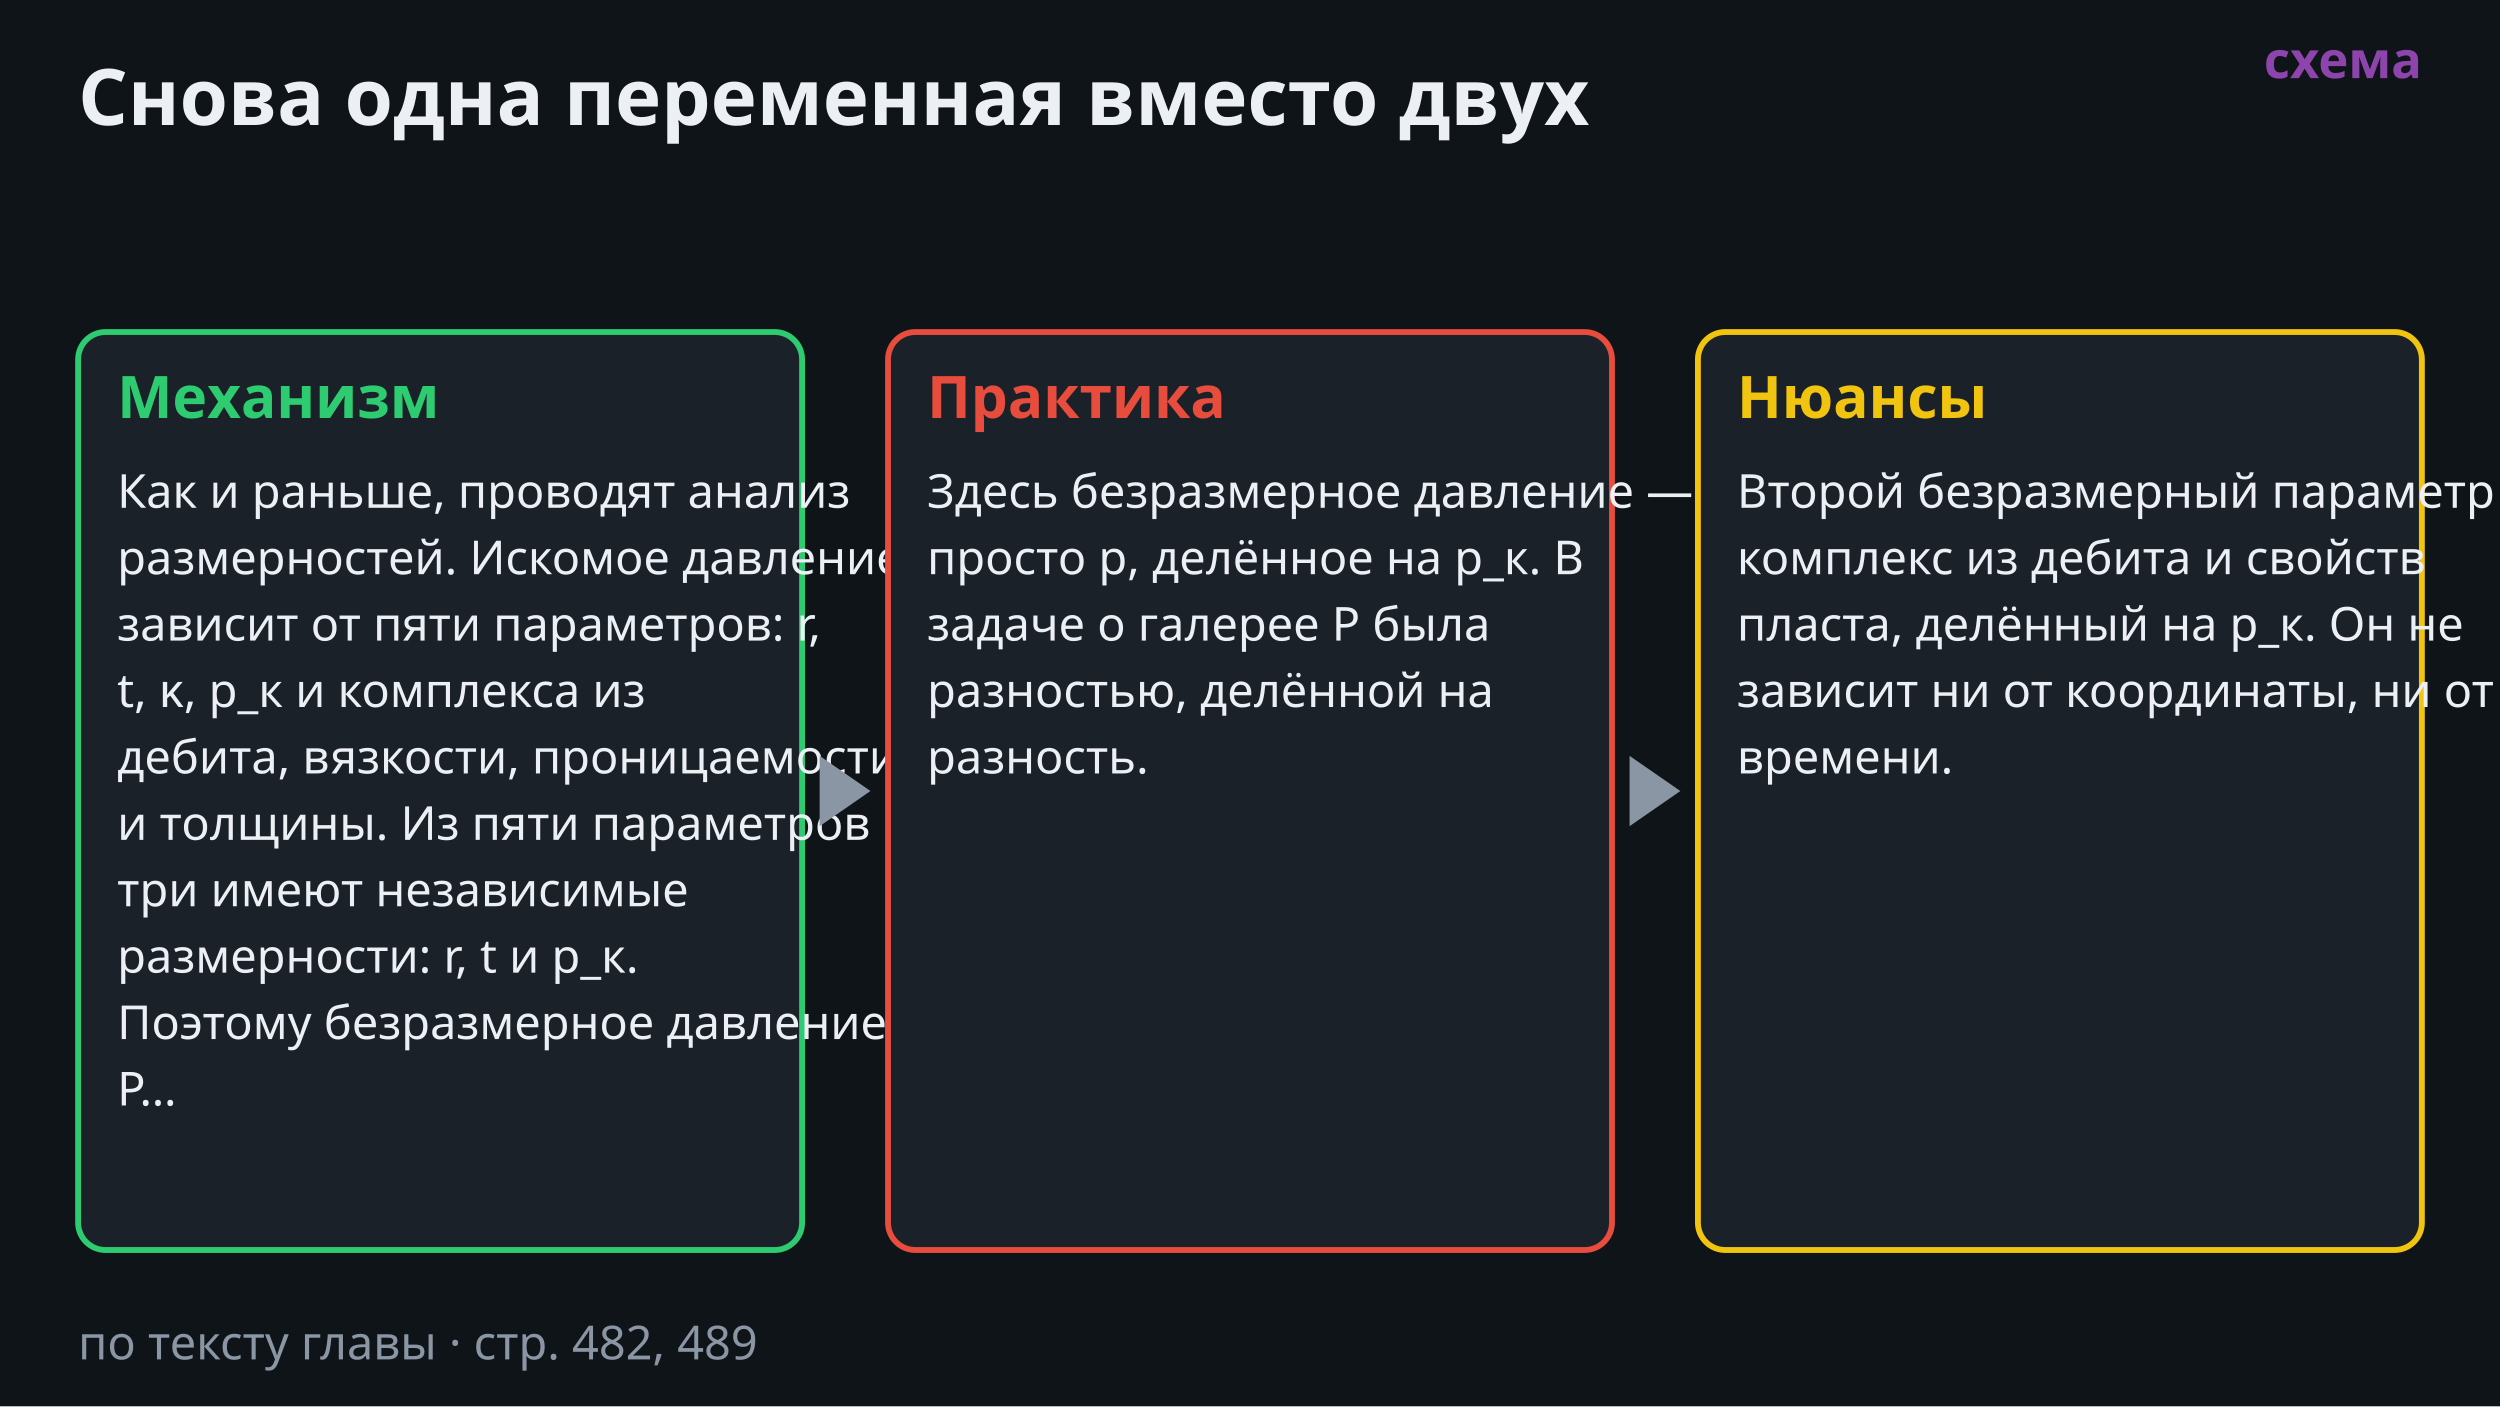
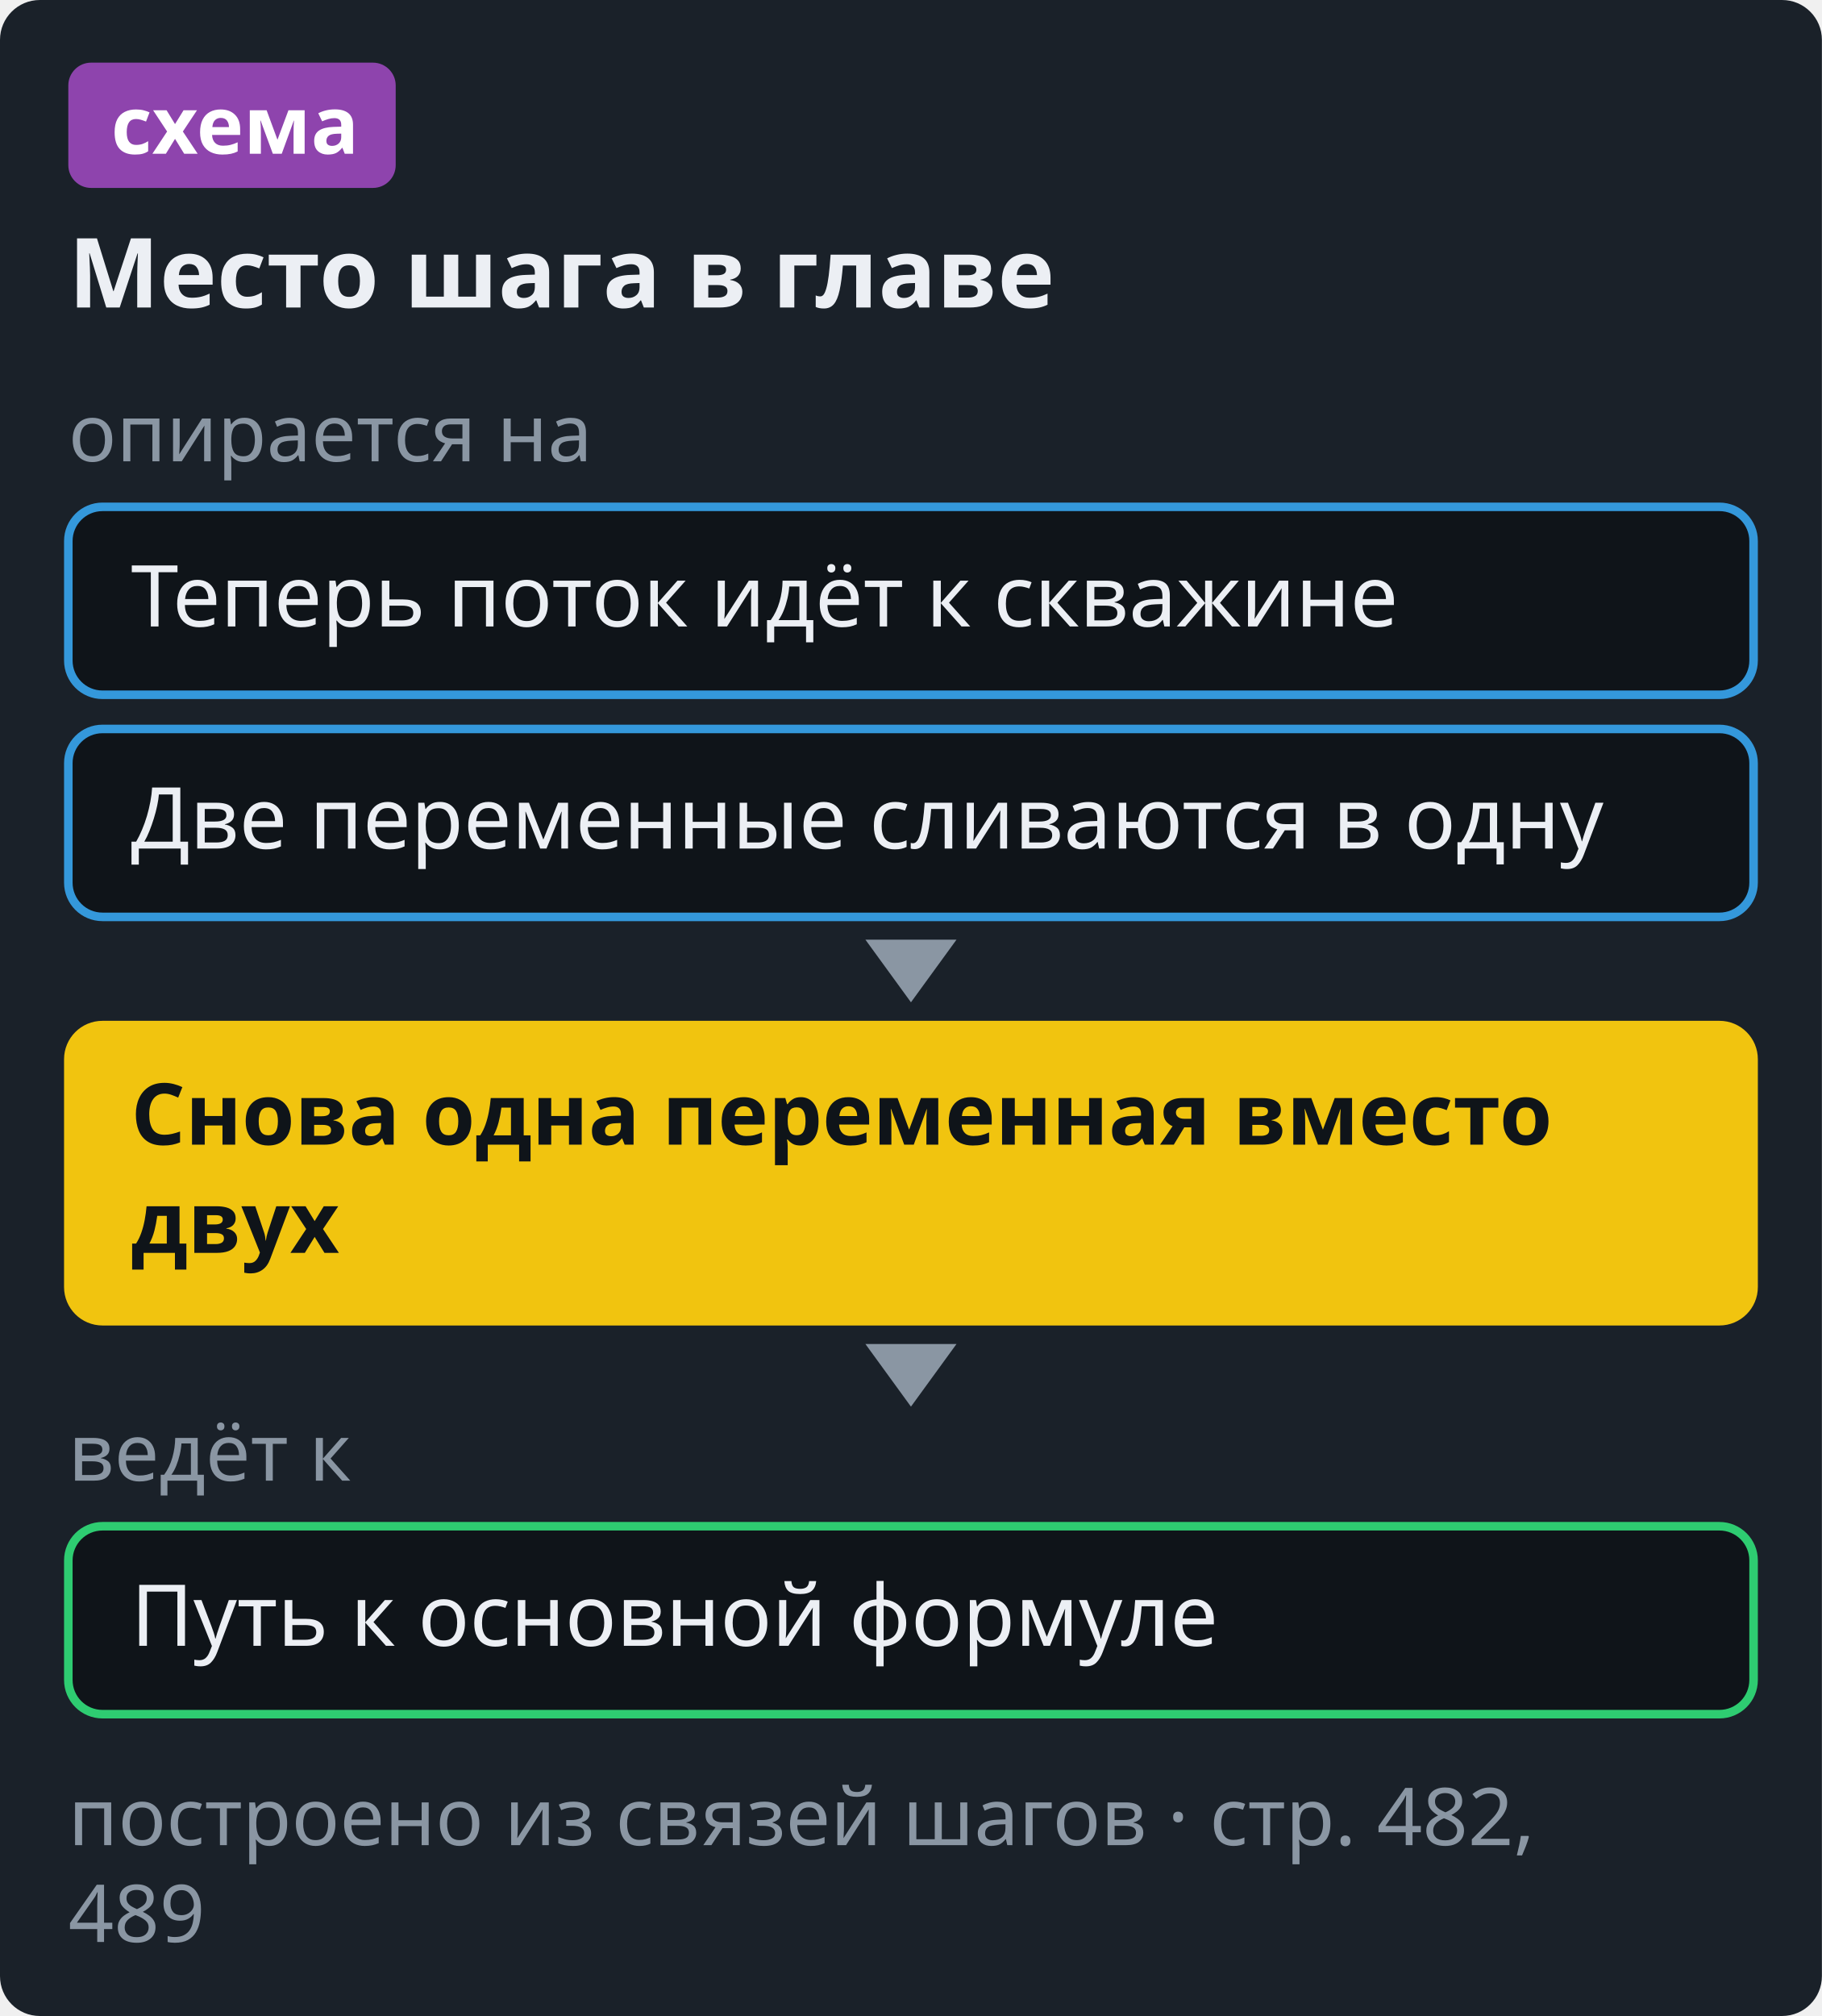
- <svg xmlns="http://www.w3.org/2000/svg" viewBox="0 0 1280 720" width="1280" height="720" style="max-width:100%;height:auto">
-   <rect width="1280" height="720" fill="#0F1419" />
-   <text x="40" y="64" font-family="Segoe UI" font-size="40" font-weight="700" fill="#ECEFF4">Снова одна переменная вместо двух</text>
-   <text x="1240" y="40" text-anchor="end" font-family="Segoe UI" font-size="26" font-weight="700" fill="#8E44AD">схема</text>
-   <rect x="40.0" y="170" width="370.667" height="470" rx="14" fill="#1A2129" stroke="#2ECC71" stroke-width="3" />
-   <text x="60.0" y="214" font-family="Segoe UI" font-size="30" font-weight="700" fill="#2ECC71">Механизм</text>
-   <text x="60.0" y="260" font-family="Segoe UI" font-size="24" fill="#ECEFF4">Как и раньше, проводят анализ</text>
-   <text x="60.0" y="294" font-family="Segoe UI" font-size="24" fill="#ECEFF4">размерностей. Искомое давление</text>
-   <text x="60.0" y="328" font-family="Segoe UI" font-size="24" fill="#ECEFF4">зависит от пяти параметров: r,</text>
-   <text x="60.0" y="362" font-family="Segoe UI" font-size="24" fill="#ECEFF4">t, κ, p_к и комплекса из</text>
-   <text x="60.0" y="396" font-family="Segoe UI" font-size="24" fill="#ECEFF4">дебита, вязкости, проницаемости</text>
-   <text x="60.0" y="430" font-family="Segoe UI" font-size="24" fill="#ECEFF4">и толщины. Из пяти параметров</text>
-   <text x="60.0" y="464" font-family="Segoe UI" font-size="24" fill="#ECEFF4">три имеют независимые</text>
-   <text x="60.0" y="498" font-family="Segoe UI" font-size="24" fill="#ECEFF4">размерности: r, t и p_к.</text>
-   <text x="60.0" y="532" font-family="Segoe UI" font-size="24" fill="#ECEFF4">Поэтому безразмерное давление</text>
-   <text x="60.0" y="566" font-family="Segoe UI" font-size="24" fill="#ECEFF4">P…</text>
-   <polygon points="419.667,387 445.667,405 419.667,423" fill="#8A96A3" />
-   <rect x="454.667" y="170" width="370.667" height="470" rx="14" fill="#1A2129" stroke="#E74C3C" stroke-width="3" />
-   <text x="474.667" y="214" font-family="Segoe UI" font-size="30" font-weight="700" fill="#E74C3C">Практика</text>
-   <text x="474.667" y="260" font-family="Segoe UI" font-size="24" fill="#ECEFF4">Здесь безразмерное давление —</text>
-   <text x="474.667" y="294" font-family="Segoe UI" font-size="24" fill="#ECEFF4">просто p, делённое на p_к. В</text>
-   <text x="474.667" y="328" font-family="Segoe UI" font-size="24" fill="#ECEFF4">задаче о галерее P была</text>
-   <text x="474.667" y="362" font-family="Segoe UI" font-size="24" fill="#ECEFF4">разностью, делённой на</text>
-   <text x="474.667" y="396" font-family="Segoe UI" font-size="24" fill="#ECEFF4">разность.</text>
-   <polygon points="834.333,387 860.333,405 834.333,423" fill="#8A96A3" />
-   <rect x="869.333" y="170" width="370.667" height="470" rx="14" fill="#1A2129" stroke="#F1C40F" stroke-width="3" />
-   <text x="889.333" y="214" font-family="Segoe UI" font-size="30" font-weight="700" fill="#F1C40F">Нюансы</text>
-   <text x="889.333" y="260" font-family="Segoe UI" font-size="24" fill="#ECEFF4">Второй безразмерный параметр —</text>
-   <text x="889.333" y="294" font-family="Segoe UI" font-size="24" fill="#ECEFF4">комплекс из дебита и свойств</text>
-   <text x="889.333" y="328" font-family="Segoe UI" font-size="24" fill="#ECEFF4">пласта, делённый на p_к. Он не</text>
-   <text x="889.333" y="362" font-family="Segoe UI" font-size="24" fill="#ECEFF4">зависит ни от координаты, ни от</text>
-   <text x="889.333" y="396" font-family="Segoe UI" font-size="24" fill="#ECEFF4">времени.</text>
-   <text x="40" y="696" font-family="Segoe UI" font-size="24" fill="#8A96A3">по тексту главы · стр. 482, 489</text>
+ <svg xmlns="http://www.w3.org/2000/svg" viewBox="0 0 640 708" width="640" height="708" style="max-width:100%;height:auto">
+   <rect width="640" height="708" rx="14" fill="#1A2129" />
+   <rect x="24" y="22" width="115" height="44" rx="8" fill="#8E44AD" />
+   <text x="39.0" y="54.0" font-family="Segoe UI,system-ui,sans-serif" font-size="28" font-weight="600" fill="#FFFFFF" text-anchor="start">схема</text>
+   <text x="24.0" y="108.0" font-family="Segoe UI,system-ui,sans-serif" font-size="34" font-weight="700" fill="#ECEFF4" text-anchor="start">Место шага в главе</text>
+   <text x="24.0" y="162.0" font-family="Segoe UI,system-ui,sans-serif" font-size="28" font-weight="400" fill="#8A96A3" text-anchor="start">опирается на</text>
+   <rect x="24" y="178" width="592" height="66" rx="12" fill="#0F1419" stroke="#3498DB" stroke-width="3" />
+   <text x="46.0" y="220.0" font-family="Segoe UI,system-ui,sans-serif" font-size="30" font-weight="400" fill="#ECEFF4" text-anchor="start">Теперь поток идёт к скважине</text>
+   <rect x="24" y="256" width="592" height="66" rx="12" fill="#0F1419" stroke="#3498DB" stroke-width="3" />
+   <text x="46.0" y="298.0" font-family="Segoe UI,system-ui,sans-serif" font-size="30" font-weight="400" fill="#ECEFF4" text-anchor="start">Две переменные сливаются в одну</text>
+   <polygon points="304.0,330 336.0,330 320.0,352" fill="#8A96A3" />
+   <rect x="24" y="360" width="592" height="104" rx="12" fill="#F1C40F" stroke="#F1C40F" stroke-width="3" />
+   <text x="46.0" y="402.0" font-family="Segoe UI,system-ui,sans-serif" font-size="30" font-weight="700" fill="#0F1419" text-anchor="start">Снова одна переменная вместо</text>
+   <text x="46.0" y="440.0" font-family="Segoe UI,system-ui,sans-serif" font-size="30" font-weight="700" fill="#0F1419" text-anchor="start">двух</text>
+   <polygon points="304.0,472 336.0,472 320.0,494" fill="#8A96A3" />
+   <text x="24.0" y="520.0" font-family="Segoe UI,system-ui,sans-serif" font-size="28" font-weight="400" fill="#8A96A3" text-anchor="start">ведёт к</text>
+   <rect x="24" y="536" width="592" height="66" rx="12" fill="#0F1419" stroke="#2ECC71" stroke-width="3" />
+   <text x="46.0" y="578.0" font-family="Segoe UI,system-ui,sans-serif" font-size="30" font-weight="400" fill="#ECEFF4" text-anchor="start">Путь к основной формуле</text>
+   <text x="24.0" y="648.0" font-family="Segoe UI,system-ui,sans-serif" font-size="28" font-weight="400" fill="#8A96A3" text-anchor="start">построено из связей шагов · стр. 482,</text>
+   <text x="24.0" y="682.0" font-family="Segoe UI,system-ui,sans-serif" font-size="28" font-weight="400" fill="#8A96A3" text-anchor="start">489</text>
</svg>
